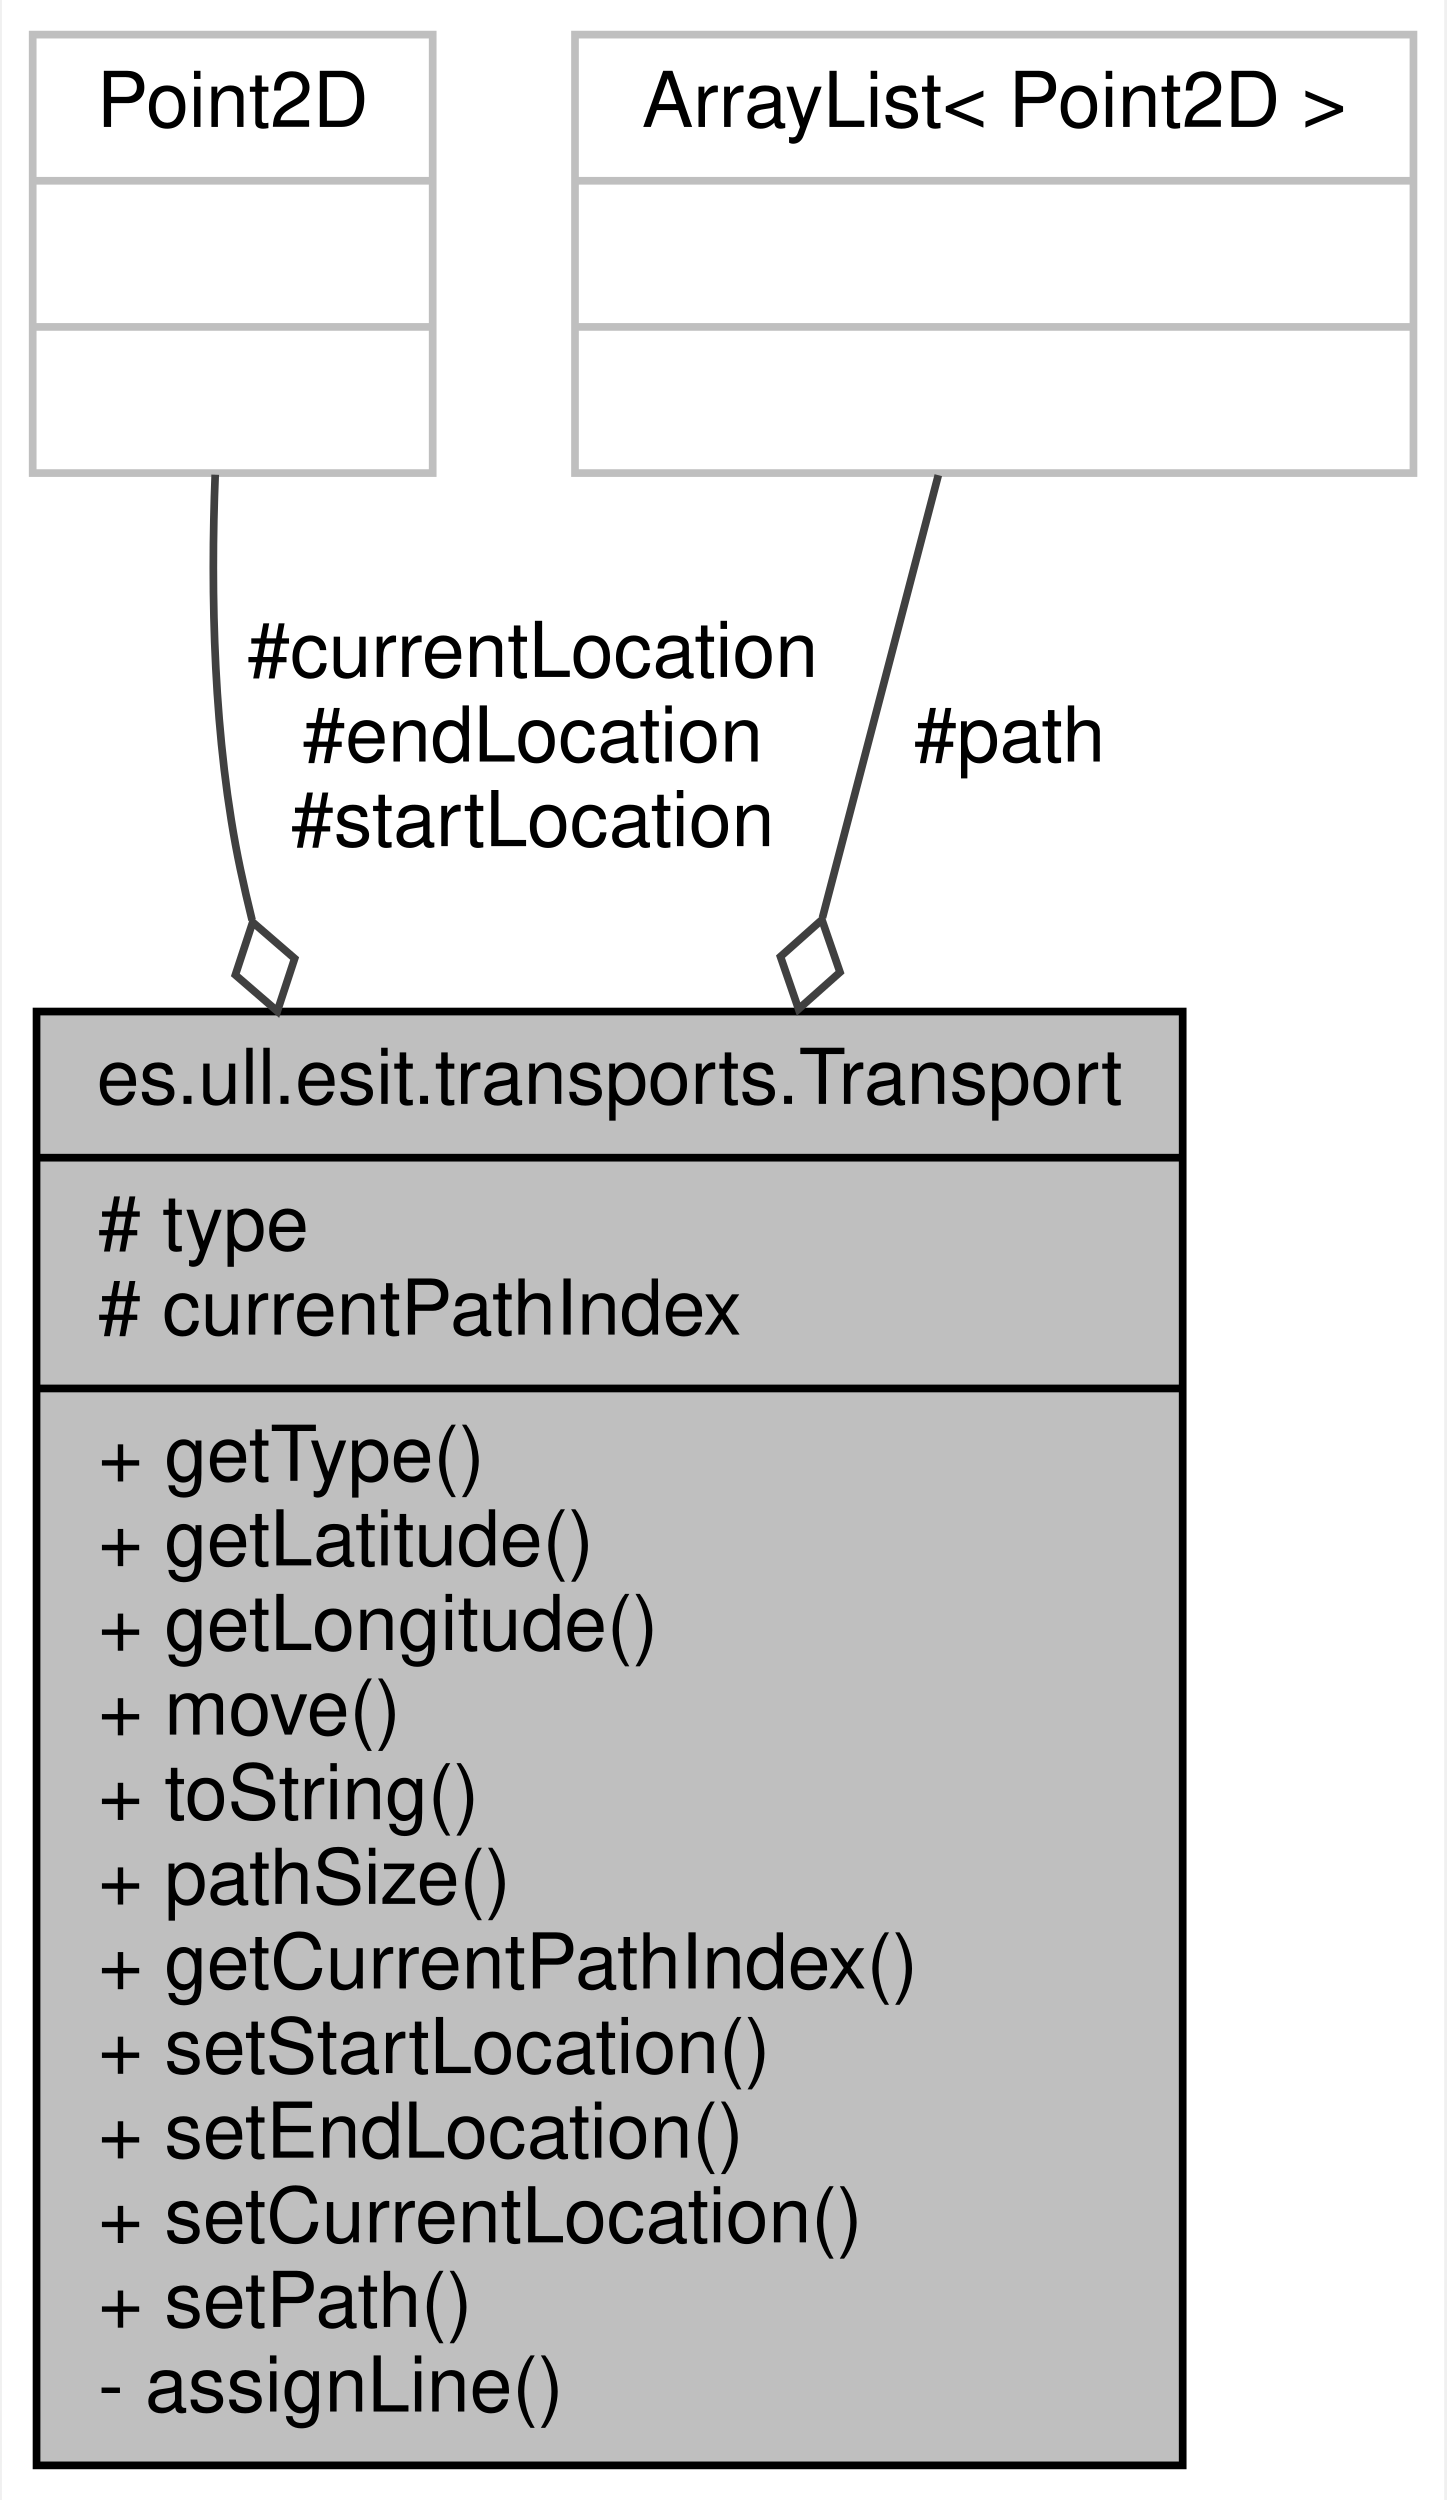
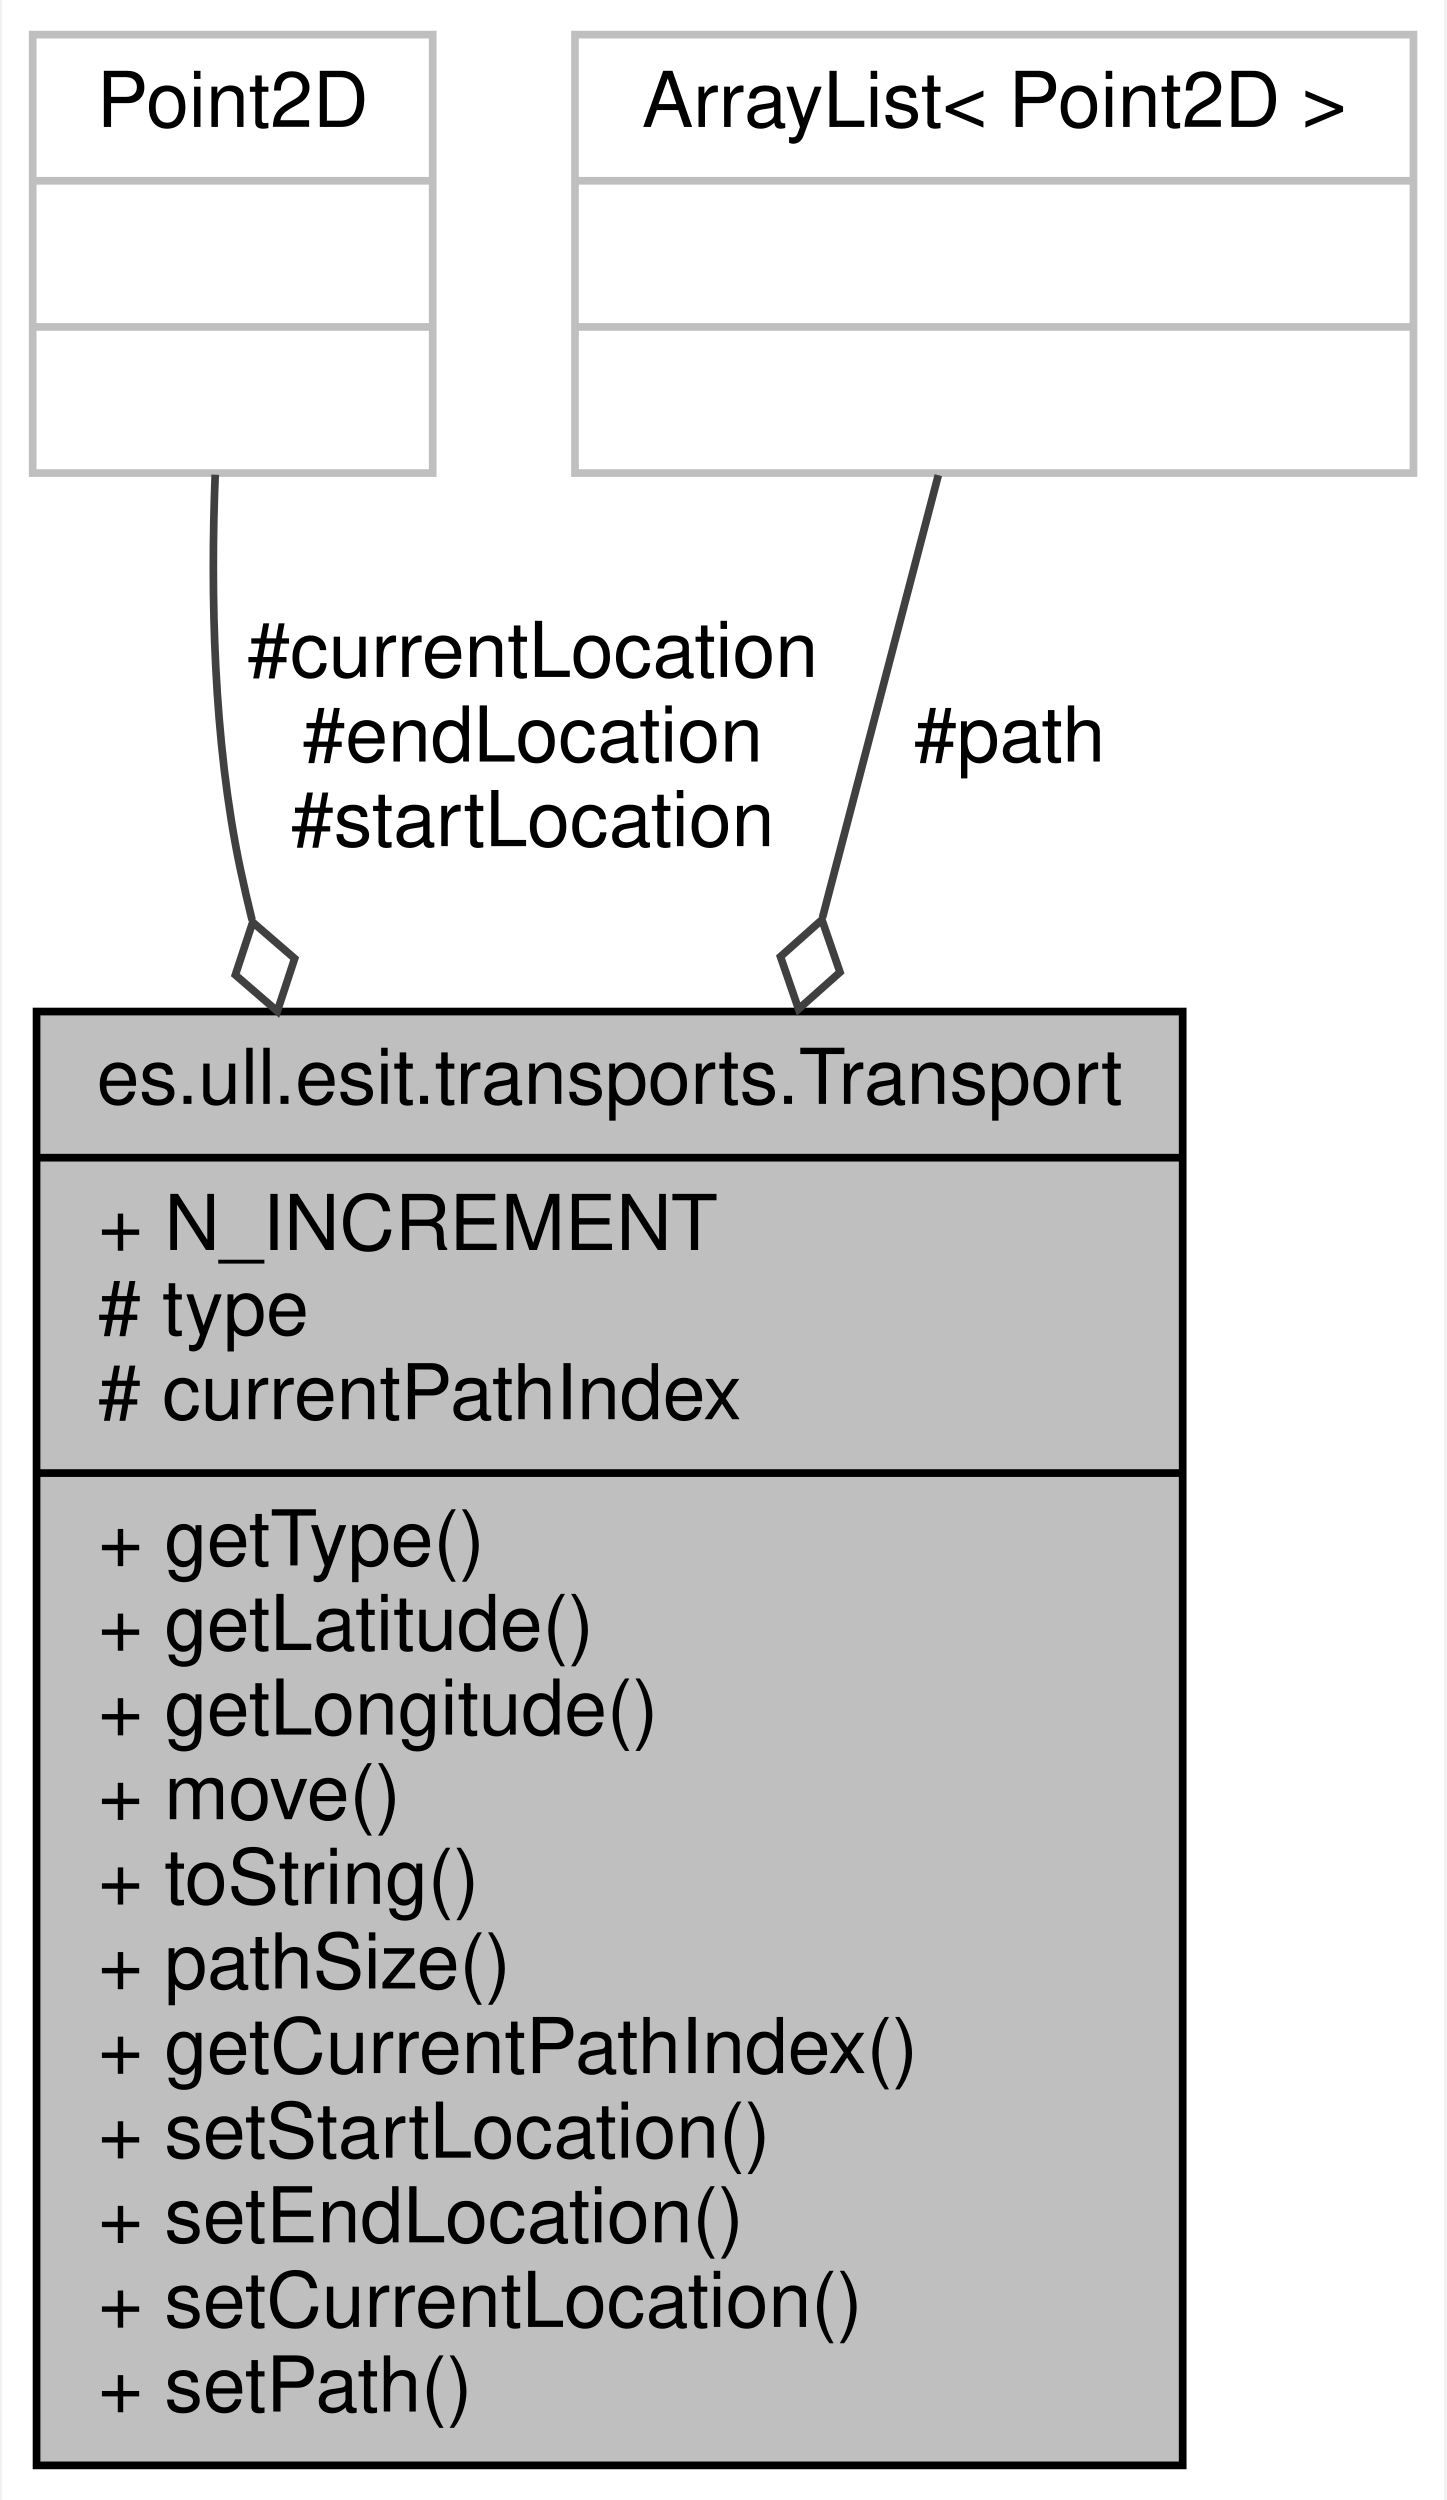
<svg xmlns="http://www.w3.org/2000/svg" width="188pt" height="325pt" viewBox="0.00 0.00 187.50 325.00">
  <g id="graph0" class="graph" transform="scale(1 1) rotate(0) translate(4 321)">
    <polygon fill="white" stroke="none" points="-4,4 -4,-321 183.5,-321 183.5,4 -4,4" />
    <g id="node1" class="node">
      <polygon fill="#bfbfbf" stroke="black" points="0.5,-0.5 0.5,-189.5 149.5,-189.5 149.5,-0.5 0.5,-0.5" />
      <text text-anchor="middle" x="75" y="-177.5" font-family="Helvetica,sans-Serif" font-size="10.00">es.ull.esit.transports.Transport</text>
      <polyline fill="none" stroke="black" points="0.5,-170.5 149.5,-170.5 " />
-       <text text-anchor="start" x="8.5" y="-158.5" font-family="Helvetica,sans-Serif" font-size="10.00"># type</text>
-       <text text-anchor="start" x="8.5" y="-147.5" font-family="Helvetica,sans-Serif" font-size="10.00"># currentPathIndex</text>
-       <polyline fill="none" stroke="black" points="0.5,-140.5 149.5,-140.5 " />
-       <text text-anchor="start" x="8.5" y="-128.5" font-family="Helvetica,sans-Serif" font-size="10.00">+ getType()</text>
-       <text text-anchor="start" x="8.5" y="-117.5" font-family="Helvetica,sans-Serif" font-size="10.00">+ getLatitude()</text>
-       <text text-anchor="start" x="8.5" y="-106.5" font-family="Helvetica,sans-Serif" font-size="10.00">+ getLongitude()</text>
-       <text text-anchor="start" x="8.5" y="-95.5" font-family="Helvetica,sans-Serif" font-size="10.00">+ move()</text>
-       <text text-anchor="start" x="8.5" y="-84.5" font-family="Helvetica,sans-Serif" font-size="10.00">+ toString()</text>
-       <text text-anchor="start" x="8.5" y="-73.5" font-family="Helvetica,sans-Serif" font-size="10.00">+ pathSize()</text>
-       <text text-anchor="start" x="8.5" y="-62.5" font-family="Helvetica,sans-Serif" font-size="10.00">+ getCurrentPathIndex()</text>
-       <text text-anchor="start" x="8.5" y="-51.5" font-family="Helvetica,sans-Serif" font-size="10.00">+ setStartLocation()</text>
-       <text text-anchor="start" x="8.5" y="-40.5" font-family="Helvetica,sans-Serif" font-size="10.00">+ setEndLocation()</text>
-       <text text-anchor="start" x="8.5" y="-29.5" font-family="Helvetica,sans-Serif" font-size="10.00">+ setCurrentLocation()</text>
-       <text text-anchor="start" x="8.5" y="-18.5" font-family="Helvetica,sans-Serif" font-size="10.00">+ setPath()</text>
-       <text text-anchor="start" x="8.5" y="-7.5" font-family="Helvetica,sans-Serif" font-size="10.00">- assignLine()</text>
+       <text text-anchor="start" x="8.5" y="-158.5" font-family="Helvetica,sans-Serif" font-size="10.00">+ N_INCREMENT</text>
+       <text text-anchor="start" x="8.5" y="-147.5" font-family="Helvetica,sans-Serif" font-size="10.00"># type</text>
+       <text text-anchor="start" x="8.5" y="-136.5" font-family="Helvetica,sans-Serif" font-size="10.00"># currentPathIndex</text>
+       <polyline fill="none" stroke="black" points="0.5,-129.5 149.5,-129.5 " />
+       <text text-anchor="start" x="8.5" y="-117.5" font-family="Helvetica,sans-Serif" font-size="10.00">+ getType()</text>
+       <text text-anchor="start" x="8.5" y="-106.5" font-family="Helvetica,sans-Serif" font-size="10.00">+ getLatitude()</text>
+       <text text-anchor="start" x="8.5" y="-95.5" font-family="Helvetica,sans-Serif" font-size="10.00">+ getLongitude()</text>
+       <text text-anchor="start" x="8.5" y="-84.5" font-family="Helvetica,sans-Serif" font-size="10.00">+ move()</text>
+       <text text-anchor="start" x="8.5" y="-73.5" font-family="Helvetica,sans-Serif" font-size="10.00">+ toString()</text>
+       <text text-anchor="start" x="8.5" y="-62.5" font-family="Helvetica,sans-Serif" font-size="10.00">+ pathSize()</text>
+       <text text-anchor="start" x="8.5" y="-51.5" font-family="Helvetica,sans-Serif" font-size="10.00">+ getCurrentPathIndex()</text>
+       <text text-anchor="start" x="8.5" y="-40.5" font-family="Helvetica,sans-Serif" font-size="10.00">+ setStartLocation()</text>
+       <text text-anchor="start" x="8.5" y="-29.5" font-family="Helvetica,sans-Serif" font-size="10.00">+ setEndLocation()</text>
+       <text text-anchor="start" x="8.5" y="-18.5" font-family="Helvetica,sans-Serif" font-size="10.00">+ setCurrentLocation()</text>
+       <text text-anchor="start" x="8.5" y="-7.5" font-family="Helvetica,sans-Serif" font-size="10.00">+ setPath()</text>
    </g>
    <g id="node2" class="node">
      <polygon fill="white" stroke="#bfbfbf" points="0,-259.5 0,-316.5 52,-316.5 52,-259.5 0,-259.5" />
      <text text-anchor="middle" x="26" y="-304.5" font-family="Helvetica,sans-Serif" font-size="10.00">Point2D</text>
      <polyline fill="none" stroke="#bfbfbf" points="0,-297.5 52,-297.5 " />
      <text text-anchor="middle" x="26" y="-285.5" font-family="Helvetica,sans-Serif" font-size="10.00"> </text>
      <polyline fill="none" stroke="#bfbfbf" points="0,-278.5 52,-278.5 " />
      <text text-anchor="middle" x="26" y="-266.5" font-family="Helvetica,sans-Serif" font-size="10.00"> </text>
    </g>
    <g id="edge1" class="edge">
      <path fill="none" stroke="#404040" d="M23.726,-259.288C23.125,-244.001 23.446,-224.773 27,-208 27.465,-205.806 27.974,-203.602 28.521,-201.391" />
      <polygon fill="none" stroke="#404040" points="28.6,-201.108 26.346,-194.258 31.803,-189.543 34.056,-196.393 28.6,-201.108" />
      <text text-anchor="middle" x="65" y="-233" font-family="Helvetica,sans-Serif" font-size="10.00"> #currentLocation</text>
      <text text-anchor="middle" x="65" y="-222" font-family="Helvetica,sans-Serif" font-size="10.00">#endLocation</text>
      <text text-anchor="middle" x="65" y="-211" font-family="Helvetica,sans-Serif" font-size="10.00">#startLocation</text>
    </g>
    <g id="node3" class="node">
      <polygon fill="white" stroke="#bfbfbf" points="70.5,-259.5 70.5,-316.5 179.5,-316.5 179.5,-259.5 70.5,-259.5" />
      <text text-anchor="middle" x="125" y="-304.5" font-family="Helvetica,sans-Serif" font-size="10.00">ArrayList&lt; Point2D &gt;</text>
      <polyline fill="none" stroke="#bfbfbf" points="70.5,-297.5 179.5,-297.5 " />
      <text text-anchor="middle" x="125" y="-285.5" font-family="Helvetica,sans-Serif" font-size="10.00"> </text>
      <polyline fill="none" stroke="#bfbfbf" points="70.5,-278.5 179.5,-278.5 " />
      <text text-anchor="middle" x="125" y="-266.5" font-family="Helvetica,sans-Serif" font-size="10.00"> </text>
    </g>
    <g id="edge2" class="edge">
      <path fill="none" stroke="#404040" d="M117.73,-259.227C113.639,-243.601 108.244,-222.99 102.669,-201.696" />
      <polygon fill="none" stroke="#404040" points="102.6,-201.431 97.211,-196.64 99.561,-189.822 104.95,-194.614 102.6,-201.431" />
      <text text-anchor="middle" x="127" y="-222" font-family="Helvetica,sans-Serif" font-size="10.00"> #path</text>
    </g>
  </g>
</svg>
